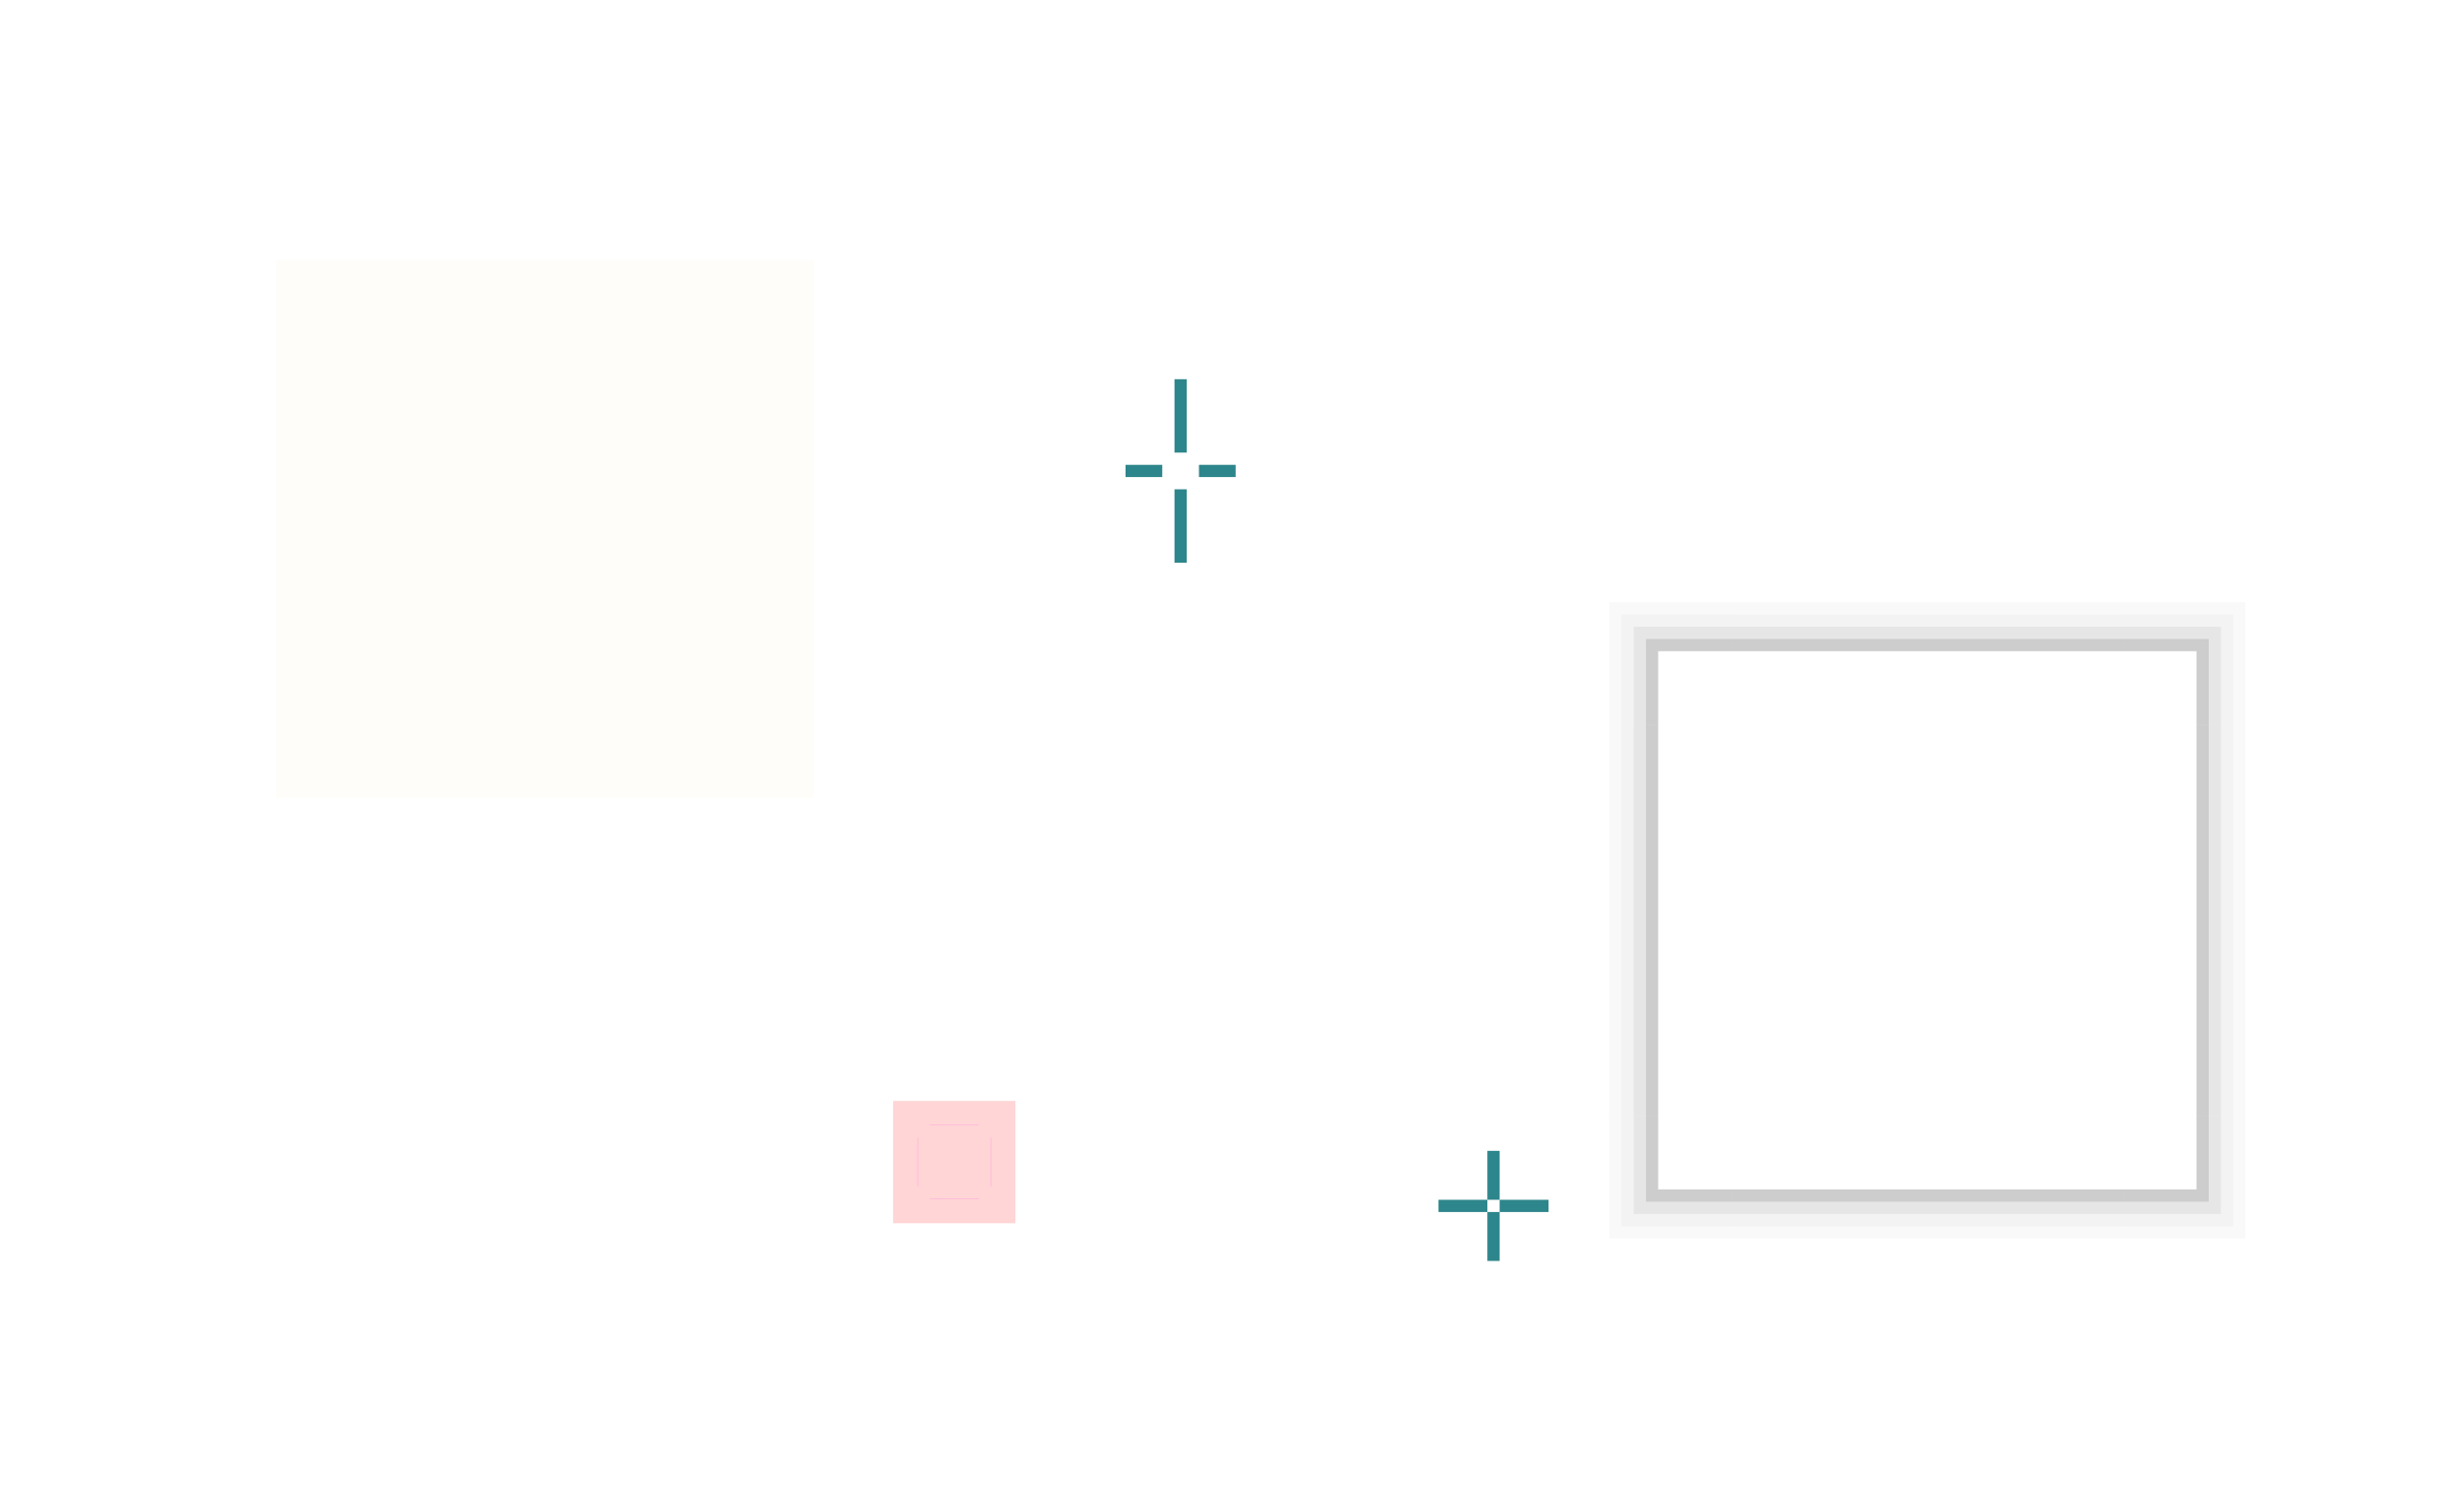
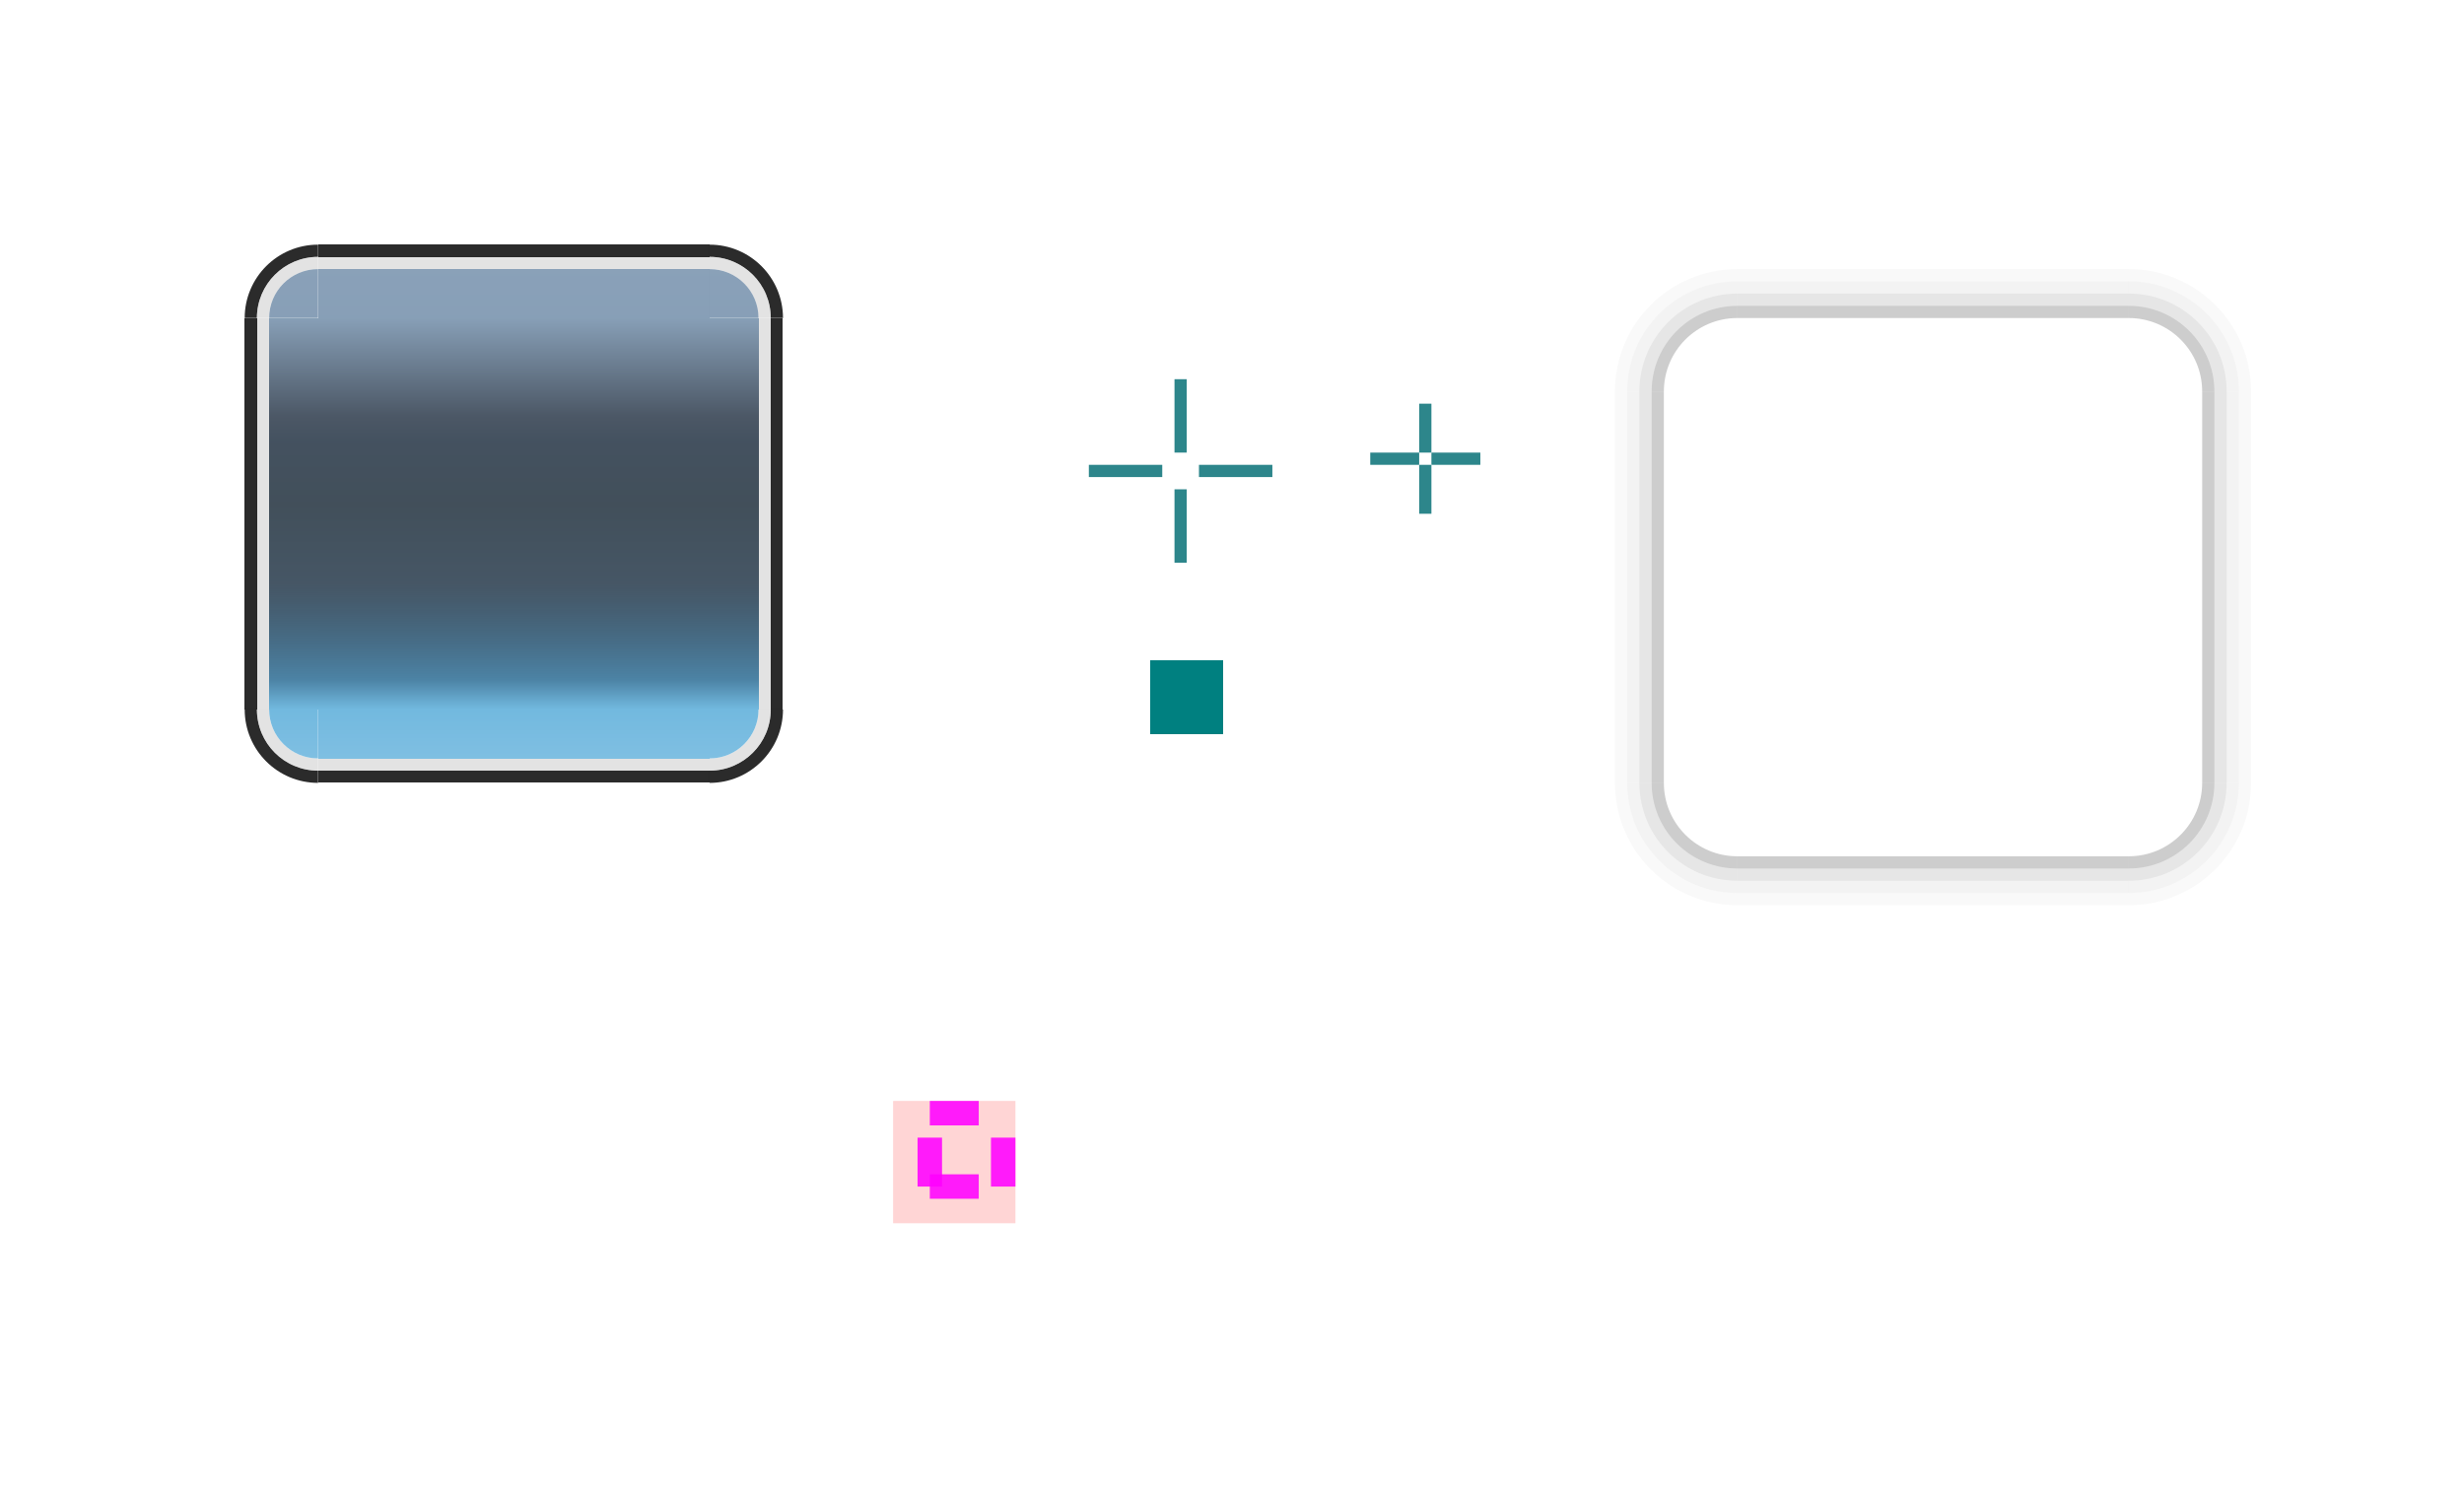
- <svg xmlns="http://www.w3.org/2000/svg" width="201.401" height="121.844" viewBox="0 0 201.401 121.844" version="1.1" id="svg8">
-   <defs id="defs2" />
+ <svg xmlns="http://www.w3.org/2000/svg" xmlns:xlink="http://www.w3.org/1999/xlink" width="201.401" height="121.844" viewBox="0 0 201.401 121.844" version="1.1" id="svg8">
+   <defs id="defs2">
+     <linearGradient id="linearGradient3334">
+       <stop id="stop3322" offset="0" style="stop-color:#72b9df;stop-opacity:1" />
+       <stop style="stop-color:#4c83a5;stop-opacity:1" offset="0.076" id="stop3324" />
+       <stop style="stop-color:#152a3d;stop-opacity:0.792" offset="0.32" id="stop3326" />
+       <stop id="stop3328" offset="0.524" style="stop-color:#10212f;stop-opacity:0.792" />
+       <stop id="stop3330" offset="0.688" style="stop-color:#132436;stop-opacity:0.792" />
+       <stop style="stop-color:#1d2c3e;stop-opacity:0.792" offset="0.75" id="stop3336" />
+       <stop id="stop3332" offset="1" style="stop-color:#6886a4;stop-opacity:0.792" />
+     </linearGradient>
+     <linearGradient id="linearGradient3223">
+       <stop style="stop-color:#72b9df;stop-opacity:1" offset="0" id="stop3219" />
+       <stop style="stop-color:#7fbfe2;stop-opacity:1" offset="1" id="stop3221" />
+     </linearGradient>
+     <linearGradient id="linearGradient3165">
+       <stop id="stop3161" offset="0" style="stop-color:#6886a4;stop-opacity:0.792" />
+       <stop id="stop3163" offset="1" style="stop-color:#6b88a6;stop-opacity:0.792" />
+     </linearGradient>
+     <linearGradient xlink:href="#linearGradient3334" id="linearGradient891" x1="-988.24" y1="88.737" x2="-956.24" y2="88.737" gradientUnits="userSpaceOnUse" />
+     <linearGradient xlink:href="#linearGradient3165" id="linearGradient3144" x1="-950.24" y1="92.737" x2="-946.24" y2="92.737" gradientUnits="userSpaceOnUse" gradientTransform="translate(-6.3225e-5)" />
+     <linearGradient xlink:href="#linearGradient3334" id="linearGradient3159" gradientUnits="userSpaceOnUse" gradientTransform="translate(-6.3225e-5)" x1="-950.24" y1="108.737" x2="-950.24" y2="76.737" />
+     <linearGradient xlink:href="#linearGradient3165" id="linearGradient3173" x1="115.737" y1="-951.24" x2="115.737" y2="-947.24" gradientUnits="userSpaceOnUse" />
+     <linearGradient xlink:href="#linearGradient3165" id="linearGradient3183" gradientUnits="userSpaceOnUse" x1="115.737" y1="-951.24" x2="115.737" y2="-947.24" />
+     <linearGradient xlink:href="#linearGradient3334" id="linearGradient3193" gradientUnits="userSpaceOnUse" gradientTransform="translate(-6.3225e-5)" x1="-950.24" y1="108.737" x2="-950.24" y2="76.737" />
+     <linearGradient xlink:href="#linearGradient3223" id="linearGradient3203" gradientUnits="userSpaceOnUse" gradientTransform="translate(-6.3225e-5)" x1="-950.24" y1="92.737" x2="-946.24" y2="92.737" />
+     <linearGradient xlink:href="#linearGradient3223" id="linearGradient3233" gradientUnits="userSpaceOnUse" x1="115.737" y1="-951.24" x2="115.737" y2="-947.24" />
+     <linearGradient xlink:href="#linearGradient3223" id="linearGradient3243" gradientUnits="userSpaceOnUse" x1="115.737" y1="-951.24" x2="115.737" y2="-947.24" />
+   </defs>
  <g id="layer1" transform="translate(-46.7367,-930.2404)">
    <rect y="961.24" x="142.737" height="6" width="1" id="hint-top-margin" style="opacity:1;fill:#2d868b;fill-opacity:1;stroke:none;stroke-width:1;stroke-linecap:round;stroke-miterlimit:4;stroke-dasharray:none;stroke-opacity:1" />
    <rect style="opacity:1;fill:#2d868b;fill-opacity:1;stroke:none;stroke-width:1;stroke-linecap:round;stroke-miterlimit:4;stroke-dasharray:none;stroke-opacity:1" id="hint-bottom-margin" width="1" height="6" x="142.737" y="970.24" />
-     <rect style="opacity:1;fill:#2d868b;fill-opacity:1;stroke:none;stroke-width:1;stroke-linecap:round;stroke-miterlimit:4;stroke-dasharray:none;stroke-opacity:1" id="hint-left-margin" width="3" height="1" x="138.737" y="968.24" />
-     <rect y="968.24" x="144.737" height="1" width="3" id="hint-right-margin" style="opacity:1;fill:#2d868b;fill-opacity:1;stroke:none;stroke-width:1;stroke-linecap:round;stroke-miterlimit:4;stroke-dasharray:none;stroke-opacity:1" />
-     <rect y="75.272" x="-989.477" height="32" width="32" id="center" style="opacity:1;fill:#fffdf9;fill-opacity:1;fill-rule:evenodd;stroke:none;stroke-width:2.149;stroke-linecap:square;stroke-linejoin:miter;stroke-miterlimit:4;stroke-dasharray:none;stroke-opacity:1;paint-order:normal;shape-rendering:crispEdges" transform="rotate(-90)" />
+     <rect style="opacity:1;fill:#2d868b;fill-opacity:1;stroke:none;stroke-width:1;stroke-linecap:round;stroke-miterlimit:4;stroke-dasharray:none;stroke-opacity:1" id="hint-left-margin" width="6" height="1" x="135.737" y="968.24" />
+     <rect y="968.24" x="144.737" height="1" width="6" id="hint-right-margin" style="opacity:1;fill:#2d868b;fill-opacity:1;stroke:none;stroke-width:1;stroke-linecap:round;stroke-miterlimit:4;stroke-dasharray:none;stroke-opacity:1" />
+     <rect y="72.737" x="-988.24" height="32" width="32" id="center" style="opacity:1;fill:url(#linearGradient891);fill-opacity:1.0;fill-rule:evenodd;stroke:none;stroke-width:2.149;stroke-linecap:square;stroke-linejoin:miter;stroke-miterlimit:4;stroke-dasharray:none;stroke-opacity:1;paint-order:normal;shape-rendering:crispEdges" transform="rotate(-90)" />
    <rect y="990.092" x="188.673" height="32" width="32" id="shadow-center" style="opacity:1;fill:none;fill-opacity:1;stroke:none;stroke-width:1;stroke-linecap:round;stroke-miterlimit:4;stroke-dasharray:none;stroke-opacity:1" />
-     <rect y="1024.321" x="168.313" height="4" width="1" id="shadow-hint-top-margin" style="opacity:1;fill:#2d868b;fill-opacity:1;stroke:none;stroke-width:1;stroke-linecap:round;stroke-miterlimit:4;stroke-dasharray:none;stroke-opacity:1" />
-     <rect style="opacity:1;fill:#2d868b;fill-opacity:1;stroke:none;stroke-width:1;stroke-linecap:round;stroke-miterlimit:4;stroke-dasharray:none;stroke-opacity:1" id="shadow-hint-bottom-margin" width="1" height="4" x="168.313" y="1029.321" />
-     <rect style="opacity:1;fill:#2d868b;fill-opacity:1;stroke:none;stroke-width:1;stroke-linecap:round;stroke-miterlimit:4;stroke-dasharray:none;stroke-opacity:1" id="shadow-hint-left-margin" width="4" height="1" x="164.313" y="1028.321" />
-     <rect y="1028.321" x="169.313" height="1" width="4" id="shadow-hint-right-margin" style="opacity:1;fill:#2d868b;fill-opacity:1;stroke:none;stroke-width:1;stroke-linecap:round;stroke-miterlimit:4;stroke-dasharray:none;stroke-opacity:1" />
-     <rect transform="rotate(-90)" style="opacity:1;fill:#fffdf9;fill-opacity:1;fill-rule:evenodd;stroke:none;stroke-width:2.149;stroke-linecap:square;stroke-linejoin:miter;stroke-miterlimit:4;stroke-dasharray:none;stroke-opacity:1;paint-order:normal;shape-rendering:crispEdges" id="left" width="32" height="6" x="-989.477" y="69.272" />
-     <rect y="107.272" x="-989.477" height="6" width="32" id="right" style="opacity:1;fill:#fffdf9;fill-opacity:1;fill-rule:evenodd;stroke:none;stroke-width:2.149;stroke-linecap:square;stroke-linejoin:miter;stroke-miterlimit:4;stroke-dasharray:none;stroke-opacity:1;paint-order:normal;shape-rendering:crispEdges" transform="rotate(-90)" />
-     <rect transform="rotate(-90)" style="opacity:1;fill:#fffdf9;fill-opacity:1;fill-rule:evenodd;stroke:none;stroke-width:2.149;stroke-linecap:square;stroke-linejoin:miter;stroke-miterlimit:4;stroke-dasharray:none;stroke-opacity:1;paint-order:normal;shape-rendering:crispEdges" id="bottom" width="6" height="32" x="-995.477" y="75.272" />
-     <rect y="75.272" x="-957.477" height="32" width="6" id="top" style="opacity:1;fill:#fffdf9;fill-opacity:1;fill-rule:evenodd;stroke:none;stroke-width:2.149;stroke-linecap:square;stroke-linejoin:miter;stroke-miterlimit:4;stroke-dasharray:none;stroke-opacity:1;paint-order:normal;shape-rendering:crispEdges" transform="rotate(-90)" />
-     <rect transform="rotate(-90)" style="opacity:1;fill:#fffdf9;fill-opacity:1;fill-rule:evenodd;stroke:none;stroke-width:2.149;stroke-linecap:square;stroke-linejoin:miter;stroke-miterlimit:4;stroke-dasharray:none;stroke-opacity:1;paint-order:normal;shape-rendering:crispEdges" id="bottomleft" width="6" height="6" x="-995.477" y="69.272" />
-     <rect y="69.272" x="-957.477" height="6" width="6" id="topleft" style="opacity:1;fill:#fffdf9;fill-opacity:1;fill-rule:evenodd;stroke:none;stroke-width:2.149;stroke-linecap:square;stroke-linejoin:miter;stroke-miterlimit:4;stroke-dasharray:none;stroke-opacity:1;paint-order:normal;shape-rendering:crispEdges" transform="rotate(-90)" />
-     <rect transform="rotate(-90)" style="opacity:1;fill:#fffdf9;fill-opacity:1;fill-rule:evenodd;stroke:none;stroke-width:2.149;stroke-linecap:square;stroke-linejoin:miter;stroke-miterlimit:4;stroke-dasharray:none;stroke-opacity:1;paint-order:normal;shape-rendering:crispEdges" id="topright" width="6" height="6" x="-957.477" y="107.272" />
-     <rect y="107.272" x="-995.477" height="6" width="6" id="bottomright" style="opacity:1;fill:#fffdf9;fill-opacity:1;fill-rule:evenodd;stroke:none;stroke-width:2.149;stroke-linecap:square;stroke-linejoin:miter;stroke-miterlimit:4;stroke-dasharray:none;stroke-opacity:1;paint-order:normal;shape-rendering:crispEdges" transform="rotate(-90)" />
-     <g id="shadow-top" transform="translate(-0.4644515,28.23624)">
+     <rect y="963.241" x="162.737" height="4" width="1" id="shadow-hint-top-margin" style="opacity:1;fill:#2d868b;fill-opacity:1;stroke:none;stroke-width:1;stroke-linecap:round;stroke-miterlimit:4;stroke-dasharray:none;stroke-opacity:1" />
+     <rect style="opacity:1;fill:#2d868b;fill-opacity:1;stroke:none;stroke-width:1;stroke-linecap:round;stroke-miterlimit:4;stroke-dasharray:none;stroke-opacity:1" id="shadow-hint-bottom-margin" width="1" height="4" x="162.737" y="968.24" />
+     <rect style="opacity:1;fill:#2d868b;fill-opacity:1;stroke:none;stroke-width:1;stroke-linecap:round;stroke-miterlimit:4;stroke-dasharray:none;stroke-opacity:1" id="shadow-hint-left-margin" width="4" height="1" x="158.737" y="967.24" />
+     <rect y="967.24" x="163.737" height="1" width="4" id="shadow-hint-right-margin" style="opacity:1;fill:#2d868b;fill-opacity:1;stroke:none;stroke-width:1;stroke-linecap:round;stroke-miterlimit:4;stroke-dasharray:none;stroke-opacity:1" />
+     <rect y="140.737" x="-990.24" height="6" width="6" id="hint-stretch-borders" style="opacity:1;fill:#008080;fill-opacity:1;fill-rule:evenodd;stroke:none;stroke-width:2.149;stroke-linecap:square;stroke-linejoin:miter;stroke-miterlimit:4;stroke-dasharray:none;stroke-opacity:1;paint-order:normal;shape-rendering:crispEdges" transform="rotate(-90)" />
+     <g id="shadow-top" transform="translate(-7.5947266e-6,1.000001)">
      <rect style="opacity:1;fill:none;fill-opacity:1;stroke:none;stroke-width:1;stroke-linecap:round;stroke-miterlimit:4;stroke-dasharray:none;stroke-opacity:1" id="rect1911" width="32" height="6" x="188.737" y="955.24" />
      <rect y="954.24" x="188.737" height="1" width="32" id="rect1925" style="opacity:1;fill:#000000;fill-opacity:0.196;stroke:none;stroke-width:1;stroke-linecap:round;stroke-miterlimit:4;stroke-dasharray:none;stroke-opacity:1" />
      <rect style="opacity:1;fill:#000000;fill-opacity:0.098;stroke:none;stroke-width:1;stroke-linecap:round;stroke-miterlimit:4;stroke-dasharray:none;stroke-opacity:1" id="rect868" width="32" height="1" x="188.737" y="953.24" />
      <rect y="952.24" x="188.737" height="1" width="32" id="rect870" style="opacity:1;fill:#000000;fill-opacity:0.047;stroke:none;stroke-width:1;stroke-linecap:round;stroke-miterlimit:4;stroke-dasharray:none;stroke-opacity:1" />
      <rect style="opacity:1;fill:#000000;fill-opacity:0.024;stroke:none;stroke-width:1;stroke-linecap:round;stroke-miterlimit:4;stroke-dasharray:none;stroke-opacity:1" id="rect872" width="32" height="1" x="188.737" y="951.24" />
    </g>
-     <g transform="rotate(-90,218.6226,991.5907)" id="shadow-left">
+     <g transform="rotate(-90,205.2367,977.7404)" id="shadow-left">
      <rect y="955.24" x="188.737" height="6" width="32" id="rect881" style="opacity:1;fill:none;fill-opacity:1;stroke:none;stroke-width:1;stroke-linecap:round;stroke-miterlimit:4;stroke-dasharray:none;stroke-opacity:1" />
      <rect style="opacity:1;fill:#000000;fill-opacity:0.196;stroke:none;stroke-width:1;stroke-linecap:round;stroke-miterlimit:4;stroke-dasharray:none;stroke-opacity:1" id="rect883" width="32" height="1" x="188.737" y="954.24" />
      <rect y="953.24" x="188.737" height="1" width="32" id="rect885" style="opacity:1;fill:#000000;fill-opacity:0.098;stroke:none;stroke-width:1;stroke-linecap:round;stroke-miterlimit:4;stroke-dasharray:none;stroke-opacity:1" />
      <rect style="opacity:1;fill:#000000;fill-opacity:0.047;stroke:none;stroke-width:1;stroke-linecap:round;stroke-miterlimit:4;stroke-dasharray:none;stroke-opacity:1" id="rect887" width="32" height="1" x="188.737" y="952.24" />
      <rect y="951.24" x="188.737" height="1" width="32" id="rect889" style="opacity:1;fill:#000000;fill-opacity:0.024;stroke:none;stroke-width:1;stroke-linecap:round;stroke-miterlimit:4;stroke-dasharray:none;stroke-opacity:1" />
    </g>
-     <g transform="matrix(1,0,0,-1,-0.4644515,1982.717)" id="shadow-bottom">
+     <g transform="matrix(1,0,0,-1,-7.5947266e-6,1955.481)" id="shadow-bottom">
      <rect y="955.24" x="188.737" height="6" width="32" id="rect893" style="opacity:1;fill:none;fill-opacity:1;stroke:none;stroke-width:1;stroke-linecap:round;stroke-miterlimit:4;stroke-dasharray:none;stroke-opacity:1" />
      <rect style="opacity:1;fill:#000000;fill-opacity:0.196;stroke:none;stroke-width:1;stroke-linecap:round;stroke-miterlimit:4;stroke-dasharray:none;stroke-opacity:1" id="rect895" width="32" height="1" x="188.737" y="954.24" />
      <rect y="953.24" x="188.737" height="1" width="32" id="rect897" style="opacity:1;fill:#000000;fill-opacity:0.098;stroke:none;stroke-width:1;stroke-linecap:round;stroke-miterlimit:4;stroke-dasharray:none;stroke-opacity:1" />
      <rect style="opacity:1;fill:#000000;fill-opacity:0.047;stroke:none;stroke-width:1;stroke-linecap:round;stroke-miterlimit:4;stroke-dasharray:none;stroke-opacity:1" id="rect899" width="32" height="1" x="188.737" y="952.24" />
      <rect y="951.24" x="188.737" height="1" width="32" id="rect901" style="opacity:1;fill:#000000;fill-opacity:0.024;stroke:none;stroke-width:1;stroke-linecap:round;stroke-miterlimit:4;stroke-dasharray:none;stroke-opacity:1" />
    </g>
-     <g transform="rotate(90,190.3864,991.1263)" id="shadow-right">
+     <g transform="rotate(90,204.2367,977.7404)" id="shadow-right">
      <rect y="955.24" x="188.737" height="6" width="32" id="rect905" style="opacity:1;fill:none;fill-opacity:1;stroke:none;stroke-width:1;stroke-linecap:round;stroke-miterlimit:4;stroke-dasharray:none;stroke-opacity:1" />
      <rect style="opacity:1;fill:#000000;fill-opacity:0.196;stroke:none;stroke-width:1;stroke-linecap:round;stroke-miterlimit:4;stroke-dasharray:none;stroke-opacity:1" id="rect907" width="32" height="1" x="188.737" y="954.24" />
      <rect y="953.24" x="188.737" height="1" width="32" id="rect909" style="opacity:1;fill:#000000;fill-opacity:0.098;stroke:none;stroke-width:1;stroke-linecap:round;stroke-miterlimit:4;stroke-dasharray:none;stroke-opacity:1" />
      <rect style="opacity:1;fill:#000000;fill-opacity:0.047;stroke:none;stroke-width:1;stroke-linecap:round;stroke-miterlimit:4;stroke-dasharray:none;stroke-opacity:1" id="rect911" width="32" height="1" x="188.737" y="952.24" />
      <rect y="951.24" x="188.737" height="1" width="32" id="rect913" style="opacity:1;fill:#000000;fill-opacity:0.024;stroke:none;stroke-width:1;stroke-linecap:round;stroke-miterlimit:4;stroke-dasharray:none;stroke-opacity:1" />
    </g>
-     <g id="shadow-topright" transform="translate(-2.464466,6.236236)">
-       <path id="path946" transform="translate(46.7367,930.2404)" d="m 176,43 v 1 h 9 v 9 h 1 V 43 Z" style="opacity:1;fill:#000000;fill-opacity:0.024;stroke:none;stroke-width:1;stroke-linecap:round;stroke-miterlimit:4;stroke-dasharray:none;stroke-opacity:1" />
-       <path id="rect919" transform="translate(46.7367,930.2404)" d="m 176,44 v 1 h 8 v 8 h 1 v -9 z" style="opacity:1;fill:#000000;fill-opacity:0.047;stroke:none;stroke-width:1;stroke-linecap:round;stroke-miterlimit:4;stroke-dasharray:none;stroke-opacity:1" />
-       <path id="rect924" transform="translate(46.7367,930.2404)" d="m 176,45 v 1 h 7 v 7 h 1 v -8 z" style="opacity:1;fill:#000000;fill-opacity:0.098;stroke:none;stroke-width:1;stroke-linecap:round;stroke-miterlimit:4;stroke-dasharray:none;stroke-opacity:1" />
-       <path id="rect932" transform="translate(46.7367,930.2404)" d="m 176,46 v 1 h 6 v 6 h 1 v -7 z" style="opacity:1;fill:#000000;fill-opacity:0.196;stroke:none;stroke-width:1;stroke-linecap:round;stroke-miterlimit:4;stroke-dasharray:none;stroke-opacity:1" />
-       <rect y="977.24" x="222.737" height="6" width="6" id="rect936" style="opacity:1;fill:none;fill-opacity:1;stroke:none;stroke-width:1;stroke-linecap:round;stroke-miterlimit:4;stroke-dasharray:none;stroke-opacity:1" />
-     </g>
-     <g transform="matrix(-1,0,0,1,411.009,6.236236)" id="shadow-topleft">
-       <path style="opacity:1;fill:#000000;fill-opacity:0.024;stroke:none;stroke-width:1;stroke-linecap:round;stroke-miterlimit:4;stroke-dasharray:none;stroke-opacity:1" d="m 176,43 v 1 h 9 v 9 h 1 V 43 Z" transform="translate(46.7367,930.2404)" id="path948" />
-       <path style="opacity:1;fill:#000000;fill-opacity:0.047;stroke:none;stroke-width:1;stroke-linecap:round;stroke-miterlimit:4;stroke-dasharray:none;stroke-opacity:1" d="m 176,44 v 1 h 8 v 8 h 1 v -9 z" transform="translate(46.7367,930.2404)" id="path950" />
-       <path style="opacity:1;fill:#000000;fill-opacity:0.098;stroke:none;stroke-width:1;stroke-linecap:round;stroke-miterlimit:4;stroke-dasharray:none;stroke-opacity:1" d="m 176,45 v 1 h 7 v 7 h 1 v -8 z" transform="translate(46.7367,930.2404)" id="path952" />
-       <path style="opacity:1;fill:#000000;fill-opacity:0.196;stroke:none;stroke-width:1;stroke-linecap:round;stroke-miterlimit:4;stroke-dasharray:none;stroke-opacity:1" d="m 176,46 v 1 h 6 v 6 h 1 v -7 z" transform="translate(46.7367,930.2404)" id="path954" />
-       <rect style="opacity:1;fill:none;fill-opacity:1;stroke:none;stroke-width:1;stroke-linecap:round;stroke-miterlimit:4;stroke-dasharray:none;stroke-opacity:1" id="rect956" width="6" height="6" x="222.737" y="977.24" />
-     </g>
-     <g transform="matrix(1,0,0,-1,-2.464443,2004.717)" id="shadow-bottomright">
-       <path style="opacity:1;fill:#000000;fill-opacity:0.024;stroke:none;stroke-width:1;stroke-linecap:round;stroke-miterlimit:4;stroke-dasharray:none;stroke-opacity:1" d="m 176,43 v 1 h 9 v 9 h 1 V 43 Z" transform="translate(46.7367,930.2404)" id="path960" />
-       <path style="opacity:1;fill:#000000;fill-opacity:0.047;stroke:none;stroke-width:1;stroke-linecap:round;stroke-miterlimit:4;stroke-dasharray:none;stroke-opacity:1" d="m 176,44 v 1 h 8 v 8 h 1 v -9 z" transform="translate(46.7367,930.2404)" id="path962" />
-       <path style="opacity:1;fill:#000000;fill-opacity:0.098;stroke:none;stroke-width:1;stroke-linecap:round;stroke-miterlimit:4;stroke-dasharray:none;stroke-opacity:1" d="m 176,45 v 1 h 7 v 7 h 1 v -8 z" transform="translate(46.7367,930.2404)" id="path964" />
-       <path style="opacity:1;fill:#000000;fill-opacity:0.196;stroke:none;stroke-width:1;stroke-linecap:round;stroke-miterlimit:4;stroke-dasharray:none;stroke-opacity:1" d="m 176,46 v 1 h 6 v 6 h 1 v -7 z" transform="translate(46.7367,930.2404)" id="path966" />
-       <rect style="opacity:1;fill:none;fill-opacity:1;stroke:none;stroke-width:1;stroke-linecap:round;stroke-miterlimit:4;stroke-dasharray:none;stroke-opacity:1" id="rect968" width="6" height="6" x="222.737" y="977.24" />
-     </g>
-     <g transform="rotate(-180,205.5045,1002.359)" id="shadow-bottomleft">
-       <path style="opacity:1;fill:#000000;fill-opacity:0.024;stroke:none;stroke-width:1;stroke-linecap:round;stroke-miterlimit:4;stroke-dasharray:none;stroke-opacity:1" d="m 176,43 v 1 h 9 v 9 h 1 V 43 Z" transform="translate(46.7367,930.2404)" id="path972" />
-       <path style="opacity:1;fill:#000000;fill-opacity:0.047;stroke:none;stroke-width:1;stroke-linecap:round;stroke-miterlimit:4;stroke-dasharray:none;stroke-opacity:1" d="m 176,44 v 1 h 8 v 8 h 1 v -9 z" transform="translate(46.7367,930.2404)" id="path974" />
-       <path style="opacity:1;fill:#000000;fill-opacity:0.098;stroke:none;stroke-width:1;stroke-linecap:round;stroke-miterlimit:4;stroke-dasharray:none;stroke-opacity:1" d="m 176,45 v 1 h 7 v 7 h 1 v -8 z" transform="translate(46.7367,930.2404)" id="path976" />
-       <path style="opacity:1;fill:#000000;fill-opacity:0.196;stroke:none;stroke-width:1;stroke-linecap:round;stroke-miterlimit:4;stroke-dasharray:none;stroke-opacity:1" d="m 176,46 v 1 h 6 v 6 h 1 v -7 z" transform="translate(46.7367,930.2404)" id="path978" />
-       <rect style="opacity:1;fill:none;fill-opacity:1;stroke:none;stroke-width:1;stroke-linecap:round;stroke-miterlimit:4;stroke-dasharray:none;stroke-opacity:1" id="rect980" width="6" height="6" x="222.737" y="977.24" />
-     </g>
    <g transform="translate(-35.12043,563.4351)" id="g933">
      <rect y="456.805" x="154.857" height="10" width="10" id="rect926" style="opacity:1;fill:#ffd5d5;fill-opacity:1;stroke:none;stroke-width:4;stroke-linecap:round;stroke-miterlimit:4;stroke-dasharray:none;stroke-opacity:0.525" />
-       <rect y="459.805" x="162.857" height="4" width="0.01" id="hint-right-inset" style="opacity:0.875;fill:#ff00ff;fill-opacity:1;stroke:none;stroke-width:0.756" />
-       <rect style="opacity:0.875;fill:#ff00ff;fill-opacity:1;stroke:none;stroke-width:0.756" id="hint-left-inset" width="0.01" height="4" x="156.857" y="459.805" />
-       <rect y="458.795" x="157.857" height="0.01" width="4" id="hint-top-inset" style="opacity:0.875;fill:#ff00ff;fill-opacity:1;stroke:none;stroke-width:0.756" />
-       <rect style="opacity:0.875;fill:#ff00ff;fill-opacity:1;stroke:none;stroke-width:0.756" id="hint-bottom-inset" width="4" height="0.01" x="157.857" y="464.795" />
+       <rect y="459.805" x="162.857" height="4" width="2" id="hint-right-inset" style="opacity:0.875;fill:#ff00ff;fill-opacity:1;stroke:none;stroke-width:0.756" />
+       <rect style="opacity:0.875;fill:#ff00ff;fill-opacity:1;stroke:none;stroke-width:0.756" id="hint-left-inset" width="2" height="4" x="156.856" y="459.805" />
+       <rect y="456.806" x="157.857" height="2" width="4" id="hint-top-inset" style="opacity:0.875;fill:#ff00ff;fill-opacity:1;stroke:none;stroke-width:0.756" />
+       <rect style="opacity:0.875;fill:#ff00ff;fill-opacity:1;stroke:none;stroke-width:0.756" id="hint-bottom-inset" width="4" height="2" x="157.857" y="462.803" />
+     </g>
+     <g id="topright" transform="translate(-11,4.999998)">
+       <path id="path3117" transform="translate(46.7367,930.2404)" d="m 69,15 v 1 a 5,5 0 0 1 5,5 h 1 a 6,6 0 0 0 -6,-6 z" style="opacity:1;fill:#000000;fill-opacity:0.831;stroke:none;stroke-width:3;stroke-linecap:round;stroke-miterlimit:4;stroke-dasharray:none;stroke-opacity:1" />
+       <path id="path3121" transform="translate(46.7367,930.2404)" d="m 69,16 v 1 a 4,4 0 0 1 4,4 h 1 a 5,5 0 0 0 -5,-5 z" style="opacity:1;fill:#cfcfcf;fill-opacity:0.584;stroke:none;stroke-width:3;stroke-linecap:round;stroke-miterlimit:4;stroke-dasharray:none;stroke-opacity:1" />
+       <path transform="scale(1,-1)" d="m 119.737,-951.24 a 4,4 0 0 1 -4,4 l 0,-4 z" id="path3126" style="opacity:1;fill:url(#linearGradient3173);fill-opacity:1.0;stroke:none;stroke-width:3;stroke-linecap:round;stroke-miterlimit:4;stroke-dasharray:none;stroke-opacity:1" />
+     </g>
+     <g id="top" transform="translate(-4,6.000001)">
+       <rect transform="rotate(-90)" style="opacity:1;fill:#000000;fill-opacity:0.83;fill-rule:evenodd;stroke:none;stroke-width:2.149;stroke-linecap:square;stroke-linejoin:miter;stroke-miterlimit:4;stroke-dasharray:none;stroke-opacity:1;paint-order:normal;shape-rendering:crispEdges" id="rect892" width="1" height="32" x="-945.24" y="76.737" />
+       <rect y="76.737" x="-946.24" height="32" width="1" id="rect886" style="opacity:1;fill:#d0d0d0;fill-opacity:0.583;fill-rule:evenodd;stroke:none;stroke-width:2.149;stroke-linecap:square;stroke-linejoin:miter;stroke-miterlimit:4;stroke-dasharray:none;stroke-opacity:1;paint-order:normal;shape-rendering:crispEdges" transform="rotate(-90)" />
+       <rect transform="rotate(-90)" style="opacity:1;fill:url(#linearGradient3144);fill-opacity:1;fill-rule:evenodd;stroke:none;stroke-width:2.149;stroke-linecap:square;stroke-linejoin:miter;stroke-miterlimit:4;stroke-dasharray:none;stroke-opacity:1;paint-order:normal;shape-rendering:crispEdges" id="rect3136" width="4" height="32" x="-950.24" y="76.737" />
+     </g>
+     <g transform="rotate(90,87.7367,967.2404)" id="right">
+       <rect y="76.737" x="-945.24" height="32" width="1" id="rect3151" style="opacity:1;fill:#000000;fill-opacity:0.83;fill-rule:evenodd;stroke:none;stroke-width:2.149;stroke-linecap:square;stroke-linejoin:miter;stroke-miterlimit:4;stroke-dasharray:none;stroke-opacity:1;paint-order:normal;shape-rendering:crispEdges" transform="rotate(-90)" />
+       <rect transform="rotate(-90)" style="opacity:1;fill:#d0d0d0;fill-opacity:0.583;fill-rule:evenodd;stroke:none;stroke-width:2.149;stroke-linecap:square;stroke-linejoin:miter;stroke-miterlimit:4;stroke-dasharray:none;stroke-opacity:1;paint-order:normal;shape-rendering:crispEdges" id="rect3153" width="1" height="32" x="-946.24" y="76.737" />
+       <rect y="76.737" x="-950.24" height="32" width="4" id="rect3155" style="opacity:1;fill:url(#linearGradient3159);fill-opacity:1.0;fill-rule:evenodd;stroke:none;stroke-width:2.149;stroke-linecap:square;stroke-linejoin:miter;stroke-miterlimit:4;stroke-dasharray:none;stroke-opacity:1;paint-order:normal;shape-rendering:crispEdges" transform="rotate(-90)" />
+     </g>
+     <g transform="matrix(-1,0,0,1,188.4734,5.000001)" id="topleft">
+       <path style="opacity:1;fill:#000000;fill-opacity:0.831;stroke:none;stroke-width:3;stroke-linecap:round;stroke-miterlimit:4;stroke-dasharray:none;stroke-opacity:1" d="m 69,15 v 1 a 5,5 0 0 1 5,5 h 1 a 6,6 0 0 0 -6,-6 z" transform="translate(46.7367,930.2404)" id="path3175" />
+       <path style="opacity:1;fill:#cfcfcf;fill-opacity:0.584;stroke:none;stroke-width:3;stroke-linecap:round;stroke-miterlimit:4;stroke-dasharray:none;stroke-opacity:1" d="m 69,16 v 1 a 4,4 0 0 1 4,4 h 1 a 5,5 0 0 0 -5,-5 z" transform="translate(46.7367,930.2404)" id="path3177" />
+       <path style="opacity:1;fill:url(#linearGradient3183);fill-opacity:1;stroke:none;stroke-width:3;stroke-linecap:round;stroke-miterlimit:4;stroke-dasharray:none;stroke-opacity:1" id="path3179" d="m 119.737,-951.24 a 4,4 0 0 1 -4,4 l 0,-4 z" transform="scale(1,-1)" />
+     </g>
+     <g id="left" transform="matrix(0,1,1,0,-877.5037,879.5037)">
+       <rect transform="rotate(-90)" style="opacity:1;fill:#000000;fill-opacity:0.83;fill-rule:evenodd;stroke:none;stroke-width:2.149;stroke-linecap:square;stroke-linejoin:miter;stroke-miterlimit:4;stroke-dasharray:none;stroke-opacity:1;paint-order:normal;shape-rendering:crispEdges" id="rect3185" width="1" height="32" x="-945.24" y="76.737" />
+       <rect y="76.737" x="-946.24" height="32" width="1" id="rect3187" style="opacity:1;fill:#d0d0d0;fill-opacity:0.583;fill-rule:evenodd;stroke:none;stroke-width:2.149;stroke-linecap:square;stroke-linejoin:miter;stroke-miterlimit:4;stroke-dasharray:none;stroke-opacity:1;paint-order:normal;shape-rendering:crispEdges" transform="rotate(-90)" />
+       <rect transform="rotate(-90)" style="opacity:1;fill:url(#linearGradient3193);fill-opacity:1.0;fill-rule:evenodd;stroke:none;stroke-width:2.149;stroke-linecap:square;stroke-linejoin:miter;stroke-miterlimit:4;stroke-dasharray:none;stroke-opacity:1;paint-order:normal;shape-rendering:crispEdges" id="rect3189" width="4" height="32" x="-950.24" y="76.737" />
+     </g>
+     <g transform="matrix(1,0,0,-1,-4,1938.481)" id="bottom">
+       <rect y="76.737" x="-945.24" height="32" width="1" id="rect3195" style="opacity:1;fill:#000000;fill-opacity:0.83;fill-rule:evenodd;stroke:none;stroke-width:2.149;stroke-linecap:square;stroke-linejoin:miter;stroke-miterlimit:4;stroke-dasharray:none;stroke-opacity:1;paint-order:normal;shape-rendering:crispEdges" transform="rotate(-90)" />
+       <rect transform="rotate(-90)" style="opacity:1;fill:#d0d0d0;fill-opacity:0.583;fill-rule:evenodd;stroke:none;stroke-width:2.149;stroke-linecap:square;stroke-linejoin:miter;stroke-miterlimit:4;stroke-dasharray:none;stroke-opacity:1;paint-order:normal;shape-rendering:crispEdges" id="rect3197" width="1" height="32" x="-946.24" y="76.737" />
+       <rect y="76.737" x="-950.24" height="32" width="4" id="rect3199" style="opacity:1;fill:url(#linearGradient3203);fill-opacity:1;fill-rule:evenodd;stroke:none;stroke-width:2.149;stroke-linecap:square;stroke-linejoin:miter;stroke-miterlimit:4;stroke-dasharray:none;stroke-opacity:1;paint-order:normal;shape-rendering:crispEdges" transform="rotate(-90)" />
+     </g>
+     <g transform="matrix(1,0,0,-1,-11,1939.481)" id="bottomright">
+       <path style="opacity:1;fill:#000000;fill-opacity:0.831;stroke:none;stroke-width:3;stroke-linecap:round;stroke-miterlimit:4;stroke-dasharray:none;stroke-opacity:1" d="m 69,15 v 1 a 5,5 0 0 1 5,5 h 1 a 6,6 0 0 0 -6,-6 z" transform="translate(46.7367,930.2404)" id="path3225" />
+       <path style="opacity:1;fill:#cfcfcf;fill-opacity:0.584;stroke:none;stroke-width:3;stroke-linecap:round;stroke-miterlimit:4;stroke-dasharray:none;stroke-opacity:1" d="m 69,16 v 1 a 4,4 0 0 1 4,4 h 1 a 5,5 0 0 0 -5,-5 z" transform="translate(46.7367,930.2404)" id="path3227" />
+       <path style="opacity:1;fill:url(#linearGradient3233);fill-opacity:1;stroke:none;stroke-width:3;stroke-linecap:round;stroke-miterlimit:4;stroke-dasharray:none;stroke-opacity:1" id="path3229" d="m 119.737,-951.24 a 4,4 0 0 1 -4,4 l 0,-4 z" transform="scale(1,-1)" />
+     </g>
+     <g id="bottomleft" transform="rotate(-180,94.2367,969.7404)">
+       <path id="path3235" transform="translate(46.7367,930.2404)" d="m 69,15 v 1 a 5,5 0 0 1 5,5 h 1 a 6,6 0 0 0 -6,-6 z" style="opacity:1;fill:#000000;fill-opacity:0.831;stroke:none;stroke-width:3;stroke-linecap:round;stroke-miterlimit:4;stroke-dasharray:none;stroke-opacity:1" />
+       <path id="path3237" transform="translate(46.7367,930.2404)" d="m 69,16 v 1 a 4,4 0 0 1 4,4 h 1 a 5,5 0 0 0 -5,-5 z" style="opacity:1;fill:#cfcfcf;fill-opacity:0.584;stroke:none;stroke-width:3;stroke-linecap:round;stroke-miterlimit:4;stroke-dasharray:none;stroke-opacity:1" />
+       <path transform="scale(1,-1)" d="m 119.737,-951.24 a 4,4 0 0 1 -4,4 l 0,-4 z" id="path3239" style="opacity:1;fill:url(#linearGradient3243);fill-opacity:1;stroke:none;stroke-width:3;stroke-linecap:round;stroke-miterlimit:4;stroke-dasharray:none;stroke-opacity:1" />
+     </g>
+     <g id="shadow-topright" transform="translate(-12,14)">
+       <path id="path3245" transform="translate(46.7367,930.2404)" d="m 186,8 v 1 a 9,9 0 0 1 9,9 h 1 A 10,10 0 0 0 186,8 Z" style="opacity:1;fill:#000000;fill-opacity:0.024;stroke:none;stroke-width:3;stroke-linecap:round;stroke-miterlimit:4;stroke-dasharray:none;stroke-opacity:1" />
+       <path id="path3249" transform="translate(46.7367,930.2404)" d="m 186,9 v 1 a 8,8 0 0 1 8,8 h 1 a 9,9 0 0 0 -9,-9 z" style="opacity:1;fill:#000000;fill-opacity:0.047;stroke:none;stroke-width:3;stroke-linecap:round;stroke-miterlimit:4;stroke-dasharray:none;stroke-opacity:1" />
+       <path id="path3254" transform="translate(46.7367,930.2404)" d="m 186,10 v 1 a 7,7 0 0 1 7,7 h 1 a 8,8 0 0 0 -8,-8 z" style="opacity:1;fill:#000000;fill-opacity:0.098;stroke:none;stroke-width:3;stroke-linecap:round;stroke-miterlimit:4;stroke-dasharray:none;stroke-opacity:1" />
+       <path id="path3259" transform="translate(46.7367,930.2404)" d="m 186,11 v 1 a 6,6 0 0 1 6,6 h 1 a 7,7 0 0 0 -7,-7 z" style="opacity:1;fill:#000000;fill-opacity:0.196;stroke:none;stroke-width:3;stroke-linecap:round;stroke-miterlimit:4;stroke-dasharray:none;stroke-opacity:1" />
+     </g>
+     <g transform="matrix(-1,0,0,1,421.4734,14)" id="shadow-topleft">
+       <path style="opacity:1;fill:#000000;fill-opacity:0.024;stroke:none;stroke-width:3;stroke-linecap:round;stroke-miterlimit:4;stroke-dasharray:none;stroke-opacity:1" d="m 186,8 v 1 a 9,9 0 0 1 9,9 h 1 A 10,10 0 0 0 186,8 Z" transform="translate(46.7367,930.2404)" id="path3276" />
+       <path style="opacity:1;fill:#000000;fill-opacity:0.047;stroke:none;stroke-width:3;stroke-linecap:round;stroke-miterlimit:4;stroke-dasharray:none;stroke-opacity:1" d="m 186,9 v 1 a 8,8 0 0 1 8,8 h 1 a 9,9 0 0 0 -9,-9 z" transform="translate(46.7367,930.2404)" id="path3278" />
+       <path style="opacity:1;fill:#000000;fill-opacity:0.098;stroke:none;stroke-width:3;stroke-linecap:round;stroke-miterlimit:4;stroke-dasharray:none;stroke-opacity:1" d="m 186,10 v 1 a 7,7 0 0 1 7,7 h 1 a 8,8 0 0 0 -8,-8 z" transform="translate(46.7367,930.2404)" id="path3280" />
+       <path style="opacity:1;fill:#000000;fill-opacity:0.196;stroke:none;stroke-width:3;stroke-linecap:round;stroke-miterlimit:4;stroke-dasharray:none;stroke-opacity:1" d="m 186,11 v 1 a 6,6 0 0 1 6,6 h 1 a 7,7 0 0 0 -7,-7 z" transform="translate(46.7367,930.2404)" id="path3282" />
+     </g>
+     <g transform="matrix(1,0,0,-1,-12,1942.481)" id="shadow-bottomright">
+       <path style="opacity:1;fill:#000000;fill-opacity:0.024;stroke:none;stroke-width:3;stroke-linecap:round;stroke-miterlimit:4;stroke-dasharray:none;stroke-opacity:1" d="m 186,8 v 1 a 9,9 0 0 1 9,9 h 1 A 10,10 0 0 0 186,8 Z" transform="translate(46.7367,930.2404)" id="path3286" />
+       <path style="opacity:1;fill:#000000;fill-opacity:0.047;stroke:none;stroke-width:3;stroke-linecap:round;stroke-miterlimit:4;stroke-dasharray:none;stroke-opacity:1" d="m 186,9 v 1 a 8,8 0 0 1 8,8 h 1 a 9,9 0 0 0 -9,-9 z" transform="translate(46.7367,930.2404)" id="path3288" />
+       <path style="opacity:1;fill:#000000;fill-opacity:0.098;stroke:none;stroke-width:3;stroke-linecap:round;stroke-miterlimit:4;stroke-dasharray:none;stroke-opacity:1" d="m 186,10 v 1 a 7,7 0 0 1 7,7 h 1 a 8,8 0 0 0 -8,-8 z" transform="translate(46.7367,930.2404)" id="path3290" />
+       <path style="opacity:1;fill:#000000;fill-opacity:0.196;stroke:none;stroke-width:3;stroke-linecap:round;stroke-miterlimit:4;stroke-dasharray:none;stroke-opacity:1" d="m 186,11 v 1 a 6,6 0 0 1 6,6 h 1 a 7,7 0 0 0 -7,-7 z" transform="translate(46.7367,930.2404)" id="path3292" />
+     </g>
+     <g transform="rotate(-180,210.7367,971.2404)" id="shadow-bottomleft">
+       <path style="opacity:1;fill:#000000;fill-opacity:0.024;stroke:none;stroke-width:3;stroke-linecap:round;stroke-miterlimit:4;stroke-dasharray:none;stroke-opacity:1" d="m 186,8 v 1 a 9,9 0 0 1 9,9 h 1 A 10,10 0 0 0 186,8 Z" transform="translate(46.7367,930.2404)" id="path3296" />
+       <path style="opacity:1;fill:#000000;fill-opacity:0.047;stroke:none;stroke-width:3;stroke-linecap:round;stroke-miterlimit:4;stroke-dasharray:none;stroke-opacity:1" d="m 186,9 v 1 a 8,8 0 0 1 8,8 h 1 a 9,9 0 0 0 -9,-9 z" transform="translate(46.7367,930.2404)" id="path3298" />
+       <path style="opacity:1;fill:#000000;fill-opacity:0.098;stroke:none;stroke-width:3;stroke-linecap:round;stroke-miterlimit:4;stroke-dasharray:none;stroke-opacity:1" d="m 186,10 v 1 a 7,7 0 0 1 7,7 h 1 a 8,8 0 0 0 -8,-8 z" transform="translate(46.7367,930.2404)" id="path3300" />
+       <path style="opacity:1;fill:#000000;fill-opacity:0.196;stroke:none;stroke-width:3;stroke-linecap:round;stroke-miterlimit:4;stroke-dasharray:none;stroke-opacity:1" d="m 186,11 v 1 a 6,6 0 0 1 6,6 h 1 a 7,7 0 0 0 -7,-7 z" transform="translate(46.7367,930.2404)" id="path3302" />
    </g>
  </g>
</svg>
